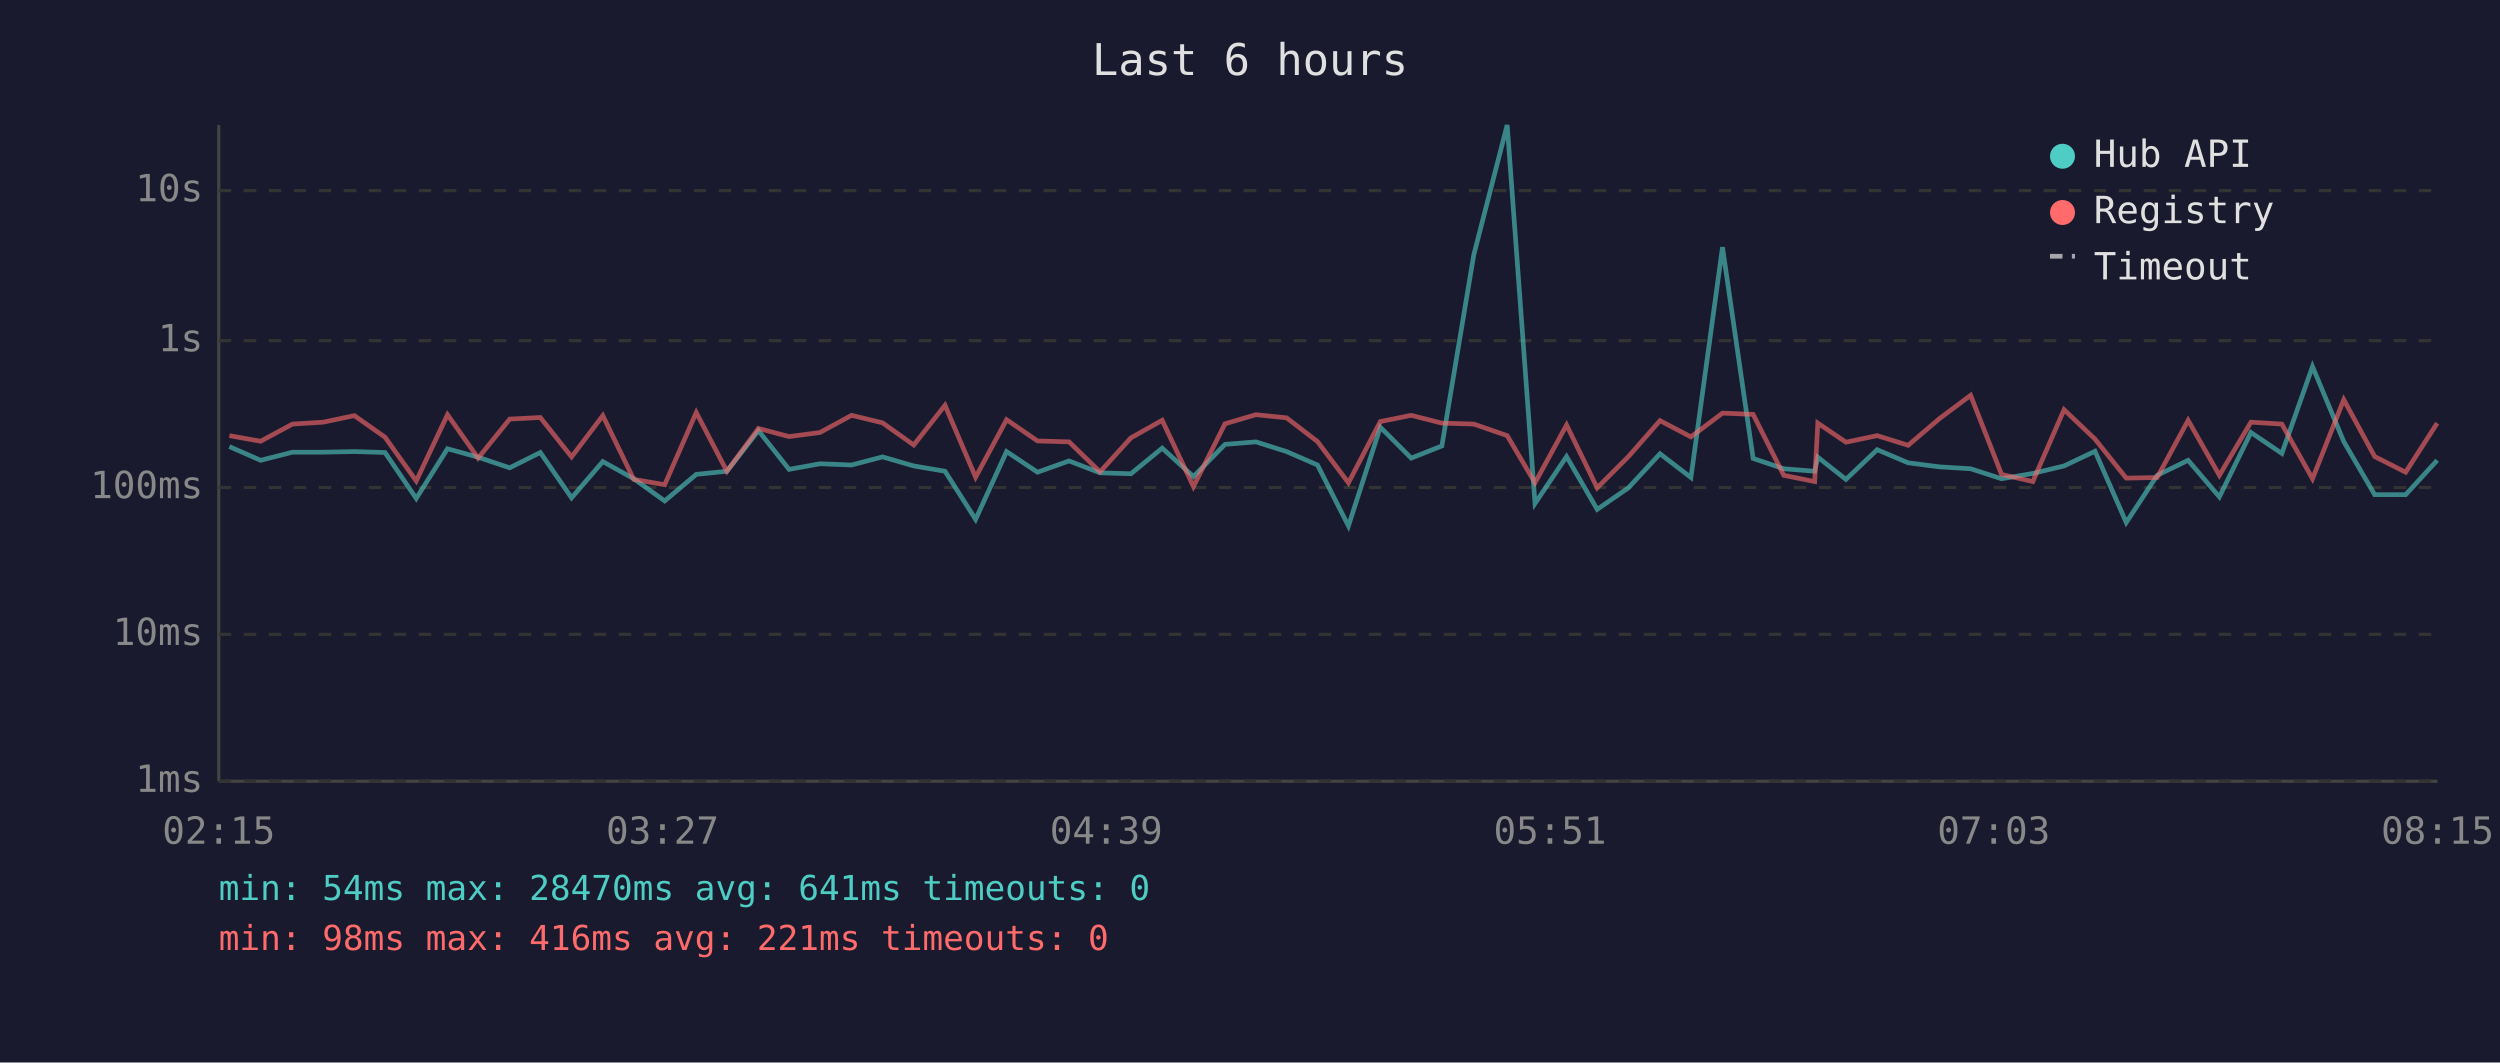
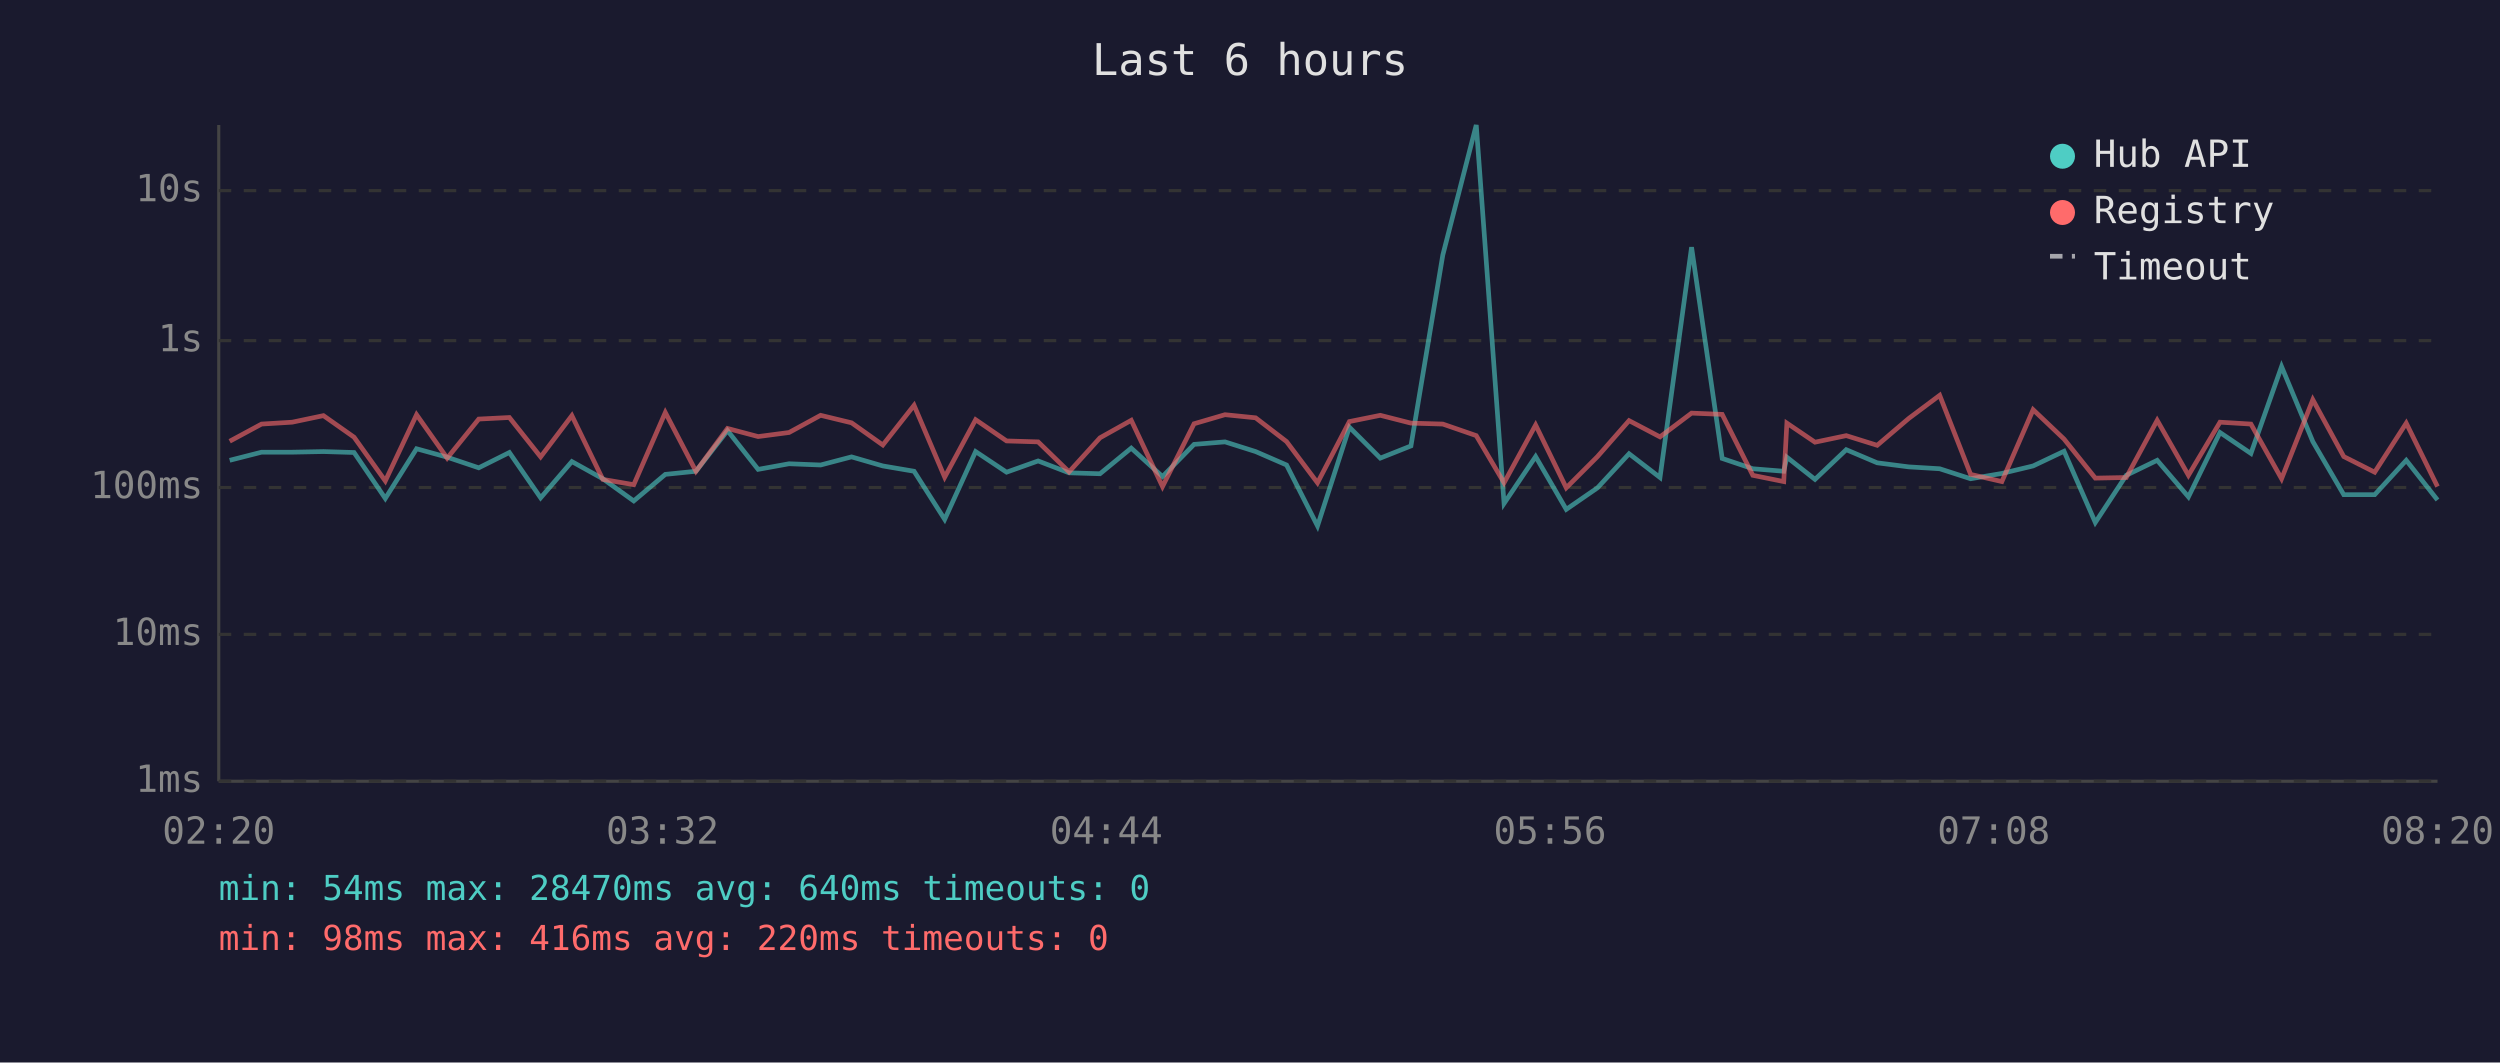
<svg xmlns="http://www.w3.org/2000/svg" viewBox="0 0 800 340" font-family="monospace" font-size="12">
  <rect width="800" height="340" fill="#1a1a2e" />
  <text x="400" y="24" fill="#e0e0e0" font-size="14" text-anchor="middle">Last 6 hours</text>
  <line x1="70" y1="40" x2="70" y2="250" stroke="#444" stroke-width="1" />
  <line x1="70" y1="250" x2="780" y2="250" stroke="#444" stroke-width="1" />
  <line x1="70" y1="250" x2="780" y2="250" stroke="#333" stroke-width="1" stroke-dasharray="4" />
  <text x="65" y="250" fill="#888" text-anchor="end" dominant-baseline="middle">1ms</text>
  <line x1="70" y1="203" x2="780" y2="203" stroke="#333" stroke-width="1" stroke-dasharray="4" />
  <text x="65" y="203" fill="#888" text-anchor="end" dominant-baseline="middle">10ms</text>
  <line x1="70" y1="156" x2="780" y2="156" stroke="#333" stroke-width="1" stroke-dasharray="4" />
  <text x="65" y="156" fill="#888" text-anchor="end" dominant-baseline="middle">100ms</text>
  <line x1="70" y1="109" x2="780" y2="109" stroke="#333" stroke-width="1" stroke-dasharray="4" />
  <text x="65" y="109" fill="#888" text-anchor="end" dominant-baseline="middle">1s</text>
  <line x1="70" y1="61" x2="780" y2="61" stroke="#333" stroke-width="1" stroke-dasharray="4" />
  <text x="65" y="61" fill="#888" text-anchor="end" dominant-baseline="middle">10s</text>
-   <text x="70" y="270" fill="#888" text-anchor="middle">02:15</text>
-   <text x="212" y="270" fill="#888" text-anchor="middle">03:27</text>
-   <text x="354" y="270" fill="#888" text-anchor="middle">04:39</text>
-   <text x="496" y="270" fill="#888" text-anchor="middle">05:51</text>
-   <text x="638" y="270" fill="#888" text-anchor="middle">07:03</text>
-   <text x="780" y="270" fill="#888" text-anchor="middle">08:15</text>
-   <polyline points="73.4,142.9 83.4,147.3 93.6,144.7 103.4,144.7 113.4,144.5 123.2,144.8 133.2,159.5 143.2,143.6 153.0,146.3 163.1,149.7 172.9,144.8 182.9,159.3 192.9,147.7 202.8,153.2 212.7,160.3 222.8,151.8 232.6,150.8 242.7,137.8 252.5,150.2 262.4,148.4 272.5,148.8 282.4,146.2 292.4,149.1 302.4,150.8 312.2,166.2 322.1,144.5 332.0,151.1 342.1,147.5 352.0,151.3 361.9,151.6 371.9,143.4 381.9,152.5 392.0,142.2 401.9,141.4 411.7,144.5 421.6,148.8 431.5,168.3 441.7,136.7 451.6,146.6 461.4,142.7 471.6,81.6 482.3,40.0 491.2,161.1 501.3,146.1 511.1,163.0 521.1,156.1 531.2,145.2 541.1,152.8 551.2,79.1 561.0,146.7 570.8,150.0 580.7,150.8 581.7,146.3 590.7,153.4 600.7,143.9 610.6,148.1 620.7,149.4 630.6,150.0 640.5,153.2 650.5,151.5 660.5,149.1 670.4,144.4 680.4,167.2 690.3,152.1 700.2,147.3 710.2,159.0 720.3,138.4 730.2,145.1 740.0,117.3 750.0,141.3 759.9,158.3 769.8,158.3 779.9,147.3" fill="none" stroke="#4ecdc4" stroke-width="1.5" opacity="0.6" />
-   <polyline points="73.4,139.4 83.4,141.2 93.6,135.7 103.4,135.1 113.4,133.0 123.2,139.9 133.2,153.9 143.2,132.7 153.0,146.6 163.1,134.1 172.9,133.6 182.9,146.2 192.9,133.0 202.8,153.4 212.7,155.1 222.8,132.0 232.6,150.8 242.7,137.1 252.5,139.7 262.4,138.4 272.5,132.9 282.4,135.3 292.4,142.4 302.4,129.7 312.2,152.7 322.1,134.3 332.0,141.1 342.1,141.4 352.0,151.0 361.9,140.1 371.9,134.5 381.9,155.7 392.0,135.6 401.9,132.7 411.7,133.7 421.6,141.3 431.5,154.5 441.7,134.9 451.6,132.9 461.4,135.4 471.6,135.7 482.3,139.4 491.2,154.5 501.3,136.0 511.1,156.1 521.1,146.1 531.2,134.6 541.1,139.8 551.2,132.2 561.0,132.6 570.8,152.1 580.7,154.1 581.7,135.4 590.7,141.5 600.7,139.4 610.6,142.5 620.7,133.9 630.6,126.5 640.5,151.8 650.5,154.1 660.5,131.1 670.4,140.5 680.4,153.0 690.3,152.8 700.2,134.5 710.2,152.1 720.3,135.1 730.2,135.7 740.0,153.2 750.0,127.9 759.9,146.1 769.8,151.1 779.9,135.4" fill="none" stroke="#ff6b6b" stroke-width="1.5" opacity="0.6" />
+   <text x="70" y="270" fill="#888" text-anchor="middle">02:20</text>
+   <text x="212" y="270" fill="#888" text-anchor="middle">03:32</text>
+   <text x="354" y="270" fill="#888" text-anchor="middle">04:44</text>
+   <text x="496" y="270" fill="#888" text-anchor="middle">05:56</text>
+   <text x="638" y="270" fill="#888" text-anchor="middle">07:08</text>
+   <text x="780" y="270" fill="#888" text-anchor="middle">08:20</text>
+   <polyline points="73.5,147.3 83.7,144.7 93.5,144.7 103.5,144.5 113.3,144.8 123.3,159.5 133.3,143.6 143.1,146.3 153.2,149.7 163.0,144.8 173.0,159.3 183.0,147.7 192.9,153.2 202.8,160.3 212.9,151.8 222.7,150.8 232.8,137.8 242.6,150.2 252.5,148.4 262.6,148.8 272.5,146.2 282.5,149.1 292.5,150.8 302.3,166.2 312.2,144.5 322.1,151.1 332.2,147.5 342.1,151.3 352.0,151.6 362.0,143.4 372.0,152.5 382.1,142.2 392.0,141.4 401.8,144.5 411.7,148.8 421.6,168.3 431.8,136.7 441.7,146.6 451.5,142.7 461.7,81.6 472.4,40.0 481.3,161.1 491.4,146.1 501.2,163.0 511.2,156.1 521.3,145.2 531.2,152.8 541.3,79.1 551.1,146.7 560.9,150.0 570.8,150.8 571.8,146.3 580.8,153.4 590.8,143.9 600.7,148.1 610.8,149.4 620.7,150.0 630.6,153.2 640.6,151.5 650.6,149.1 660.5,144.4 670.5,167.2 680.4,152.1 690.3,147.3 700.3,159.0 710.4,138.4 720.3,145.1 730.1,117.3 740.1,141.3 750.0,158.3 759.9,158.3 770.0,147.3 780.0,160.0" fill="none" stroke="#4ecdc4" stroke-width="1.5" opacity="0.6" />
+   <polyline points="73.5,141.2 83.7,135.7 93.5,135.1 103.5,133.0 113.3,139.9 123.3,153.9 133.3,132.7 143.1,146.6 153.2,134.1 163.0,133.6 173.0,146.2 183.0,133.0 192.9,153.4 202.8,155.1 212.9,132.0 222.7,150.8 232.8,137.1 242.6,139.7 252.5,138.4 262.6,132.9 272.5,135.3 282.5,142.4 292.5,129.7 302.3,152.7 312.2,134.3 322.1,141.1 332.2,141.4 342.1,151.0 352.0,140.1 362.0,134.5 372.0,155.7 382.1,135.6 392.0,132.7 401.8,133.7 411.7,141.3 421.6,154.5 431.8,134.9 441.7,132.9 451.5,135.4 461.7,135.7 472.4,139.4 481.3,154.5 491.4,136.0 501.2,156.1 511.2,146.1 521.3,134.6 531.2,139.8 541.3,132.2 551.1,132.6 560.9,152.1 570.8,154.1 571.8,135.4 580.8,141.5 590.8,139.4 600.7,142.5 610.8,133.9 620.7,126.5 630.6,151.8 640.6,154.1 650.6,131.1 660.5,140.5 670.5,153.0 680.4,152.8 690.3,134.5 700.3,152.1 710.4,135.1 720.3,135.7 730.1,153.2 740.1,127.9 750.0,146.1 759.9,151.1 770.0,135.4 780.0,155.7" fill="none" stroke="#ff6b6b" stroke-width="1.5" opacity="0.6" />
  <circle cx="660" cy="50" r="4" fill="#4ecdc4" />
  <text x="670" y="50" fill="#e0e0e0" dominant-baseline="middle">Hub API</text>
  <circle cx="660" cy="68" r="4" fill="#ff6b6b" />
  <text x="670" y="68" fill="#e0e0e0" dominant-baseline="middle">Registry</text>
  <line x1="656" y1="82" x2="664" y2="82" stroke="#e0e0e0" stroke-width="1.5" stroke-dasharray="4,3" opacity="0.7" />
  <text x="670" y="86" fill="#e0e0e0" dominant-baseline="middle">Timeout</text>
-   <text x="70" y="288" fill="#4ecdc4" font-size="11">min: 54ms  max: 28470ms  avg: 641ms  timeouts: 0</text>
-   <text x="70" y="304" fill="#ff6b6b" font-size="11">min: 98ms  max: 416ms  avg: 221ms  timeouts: 0</text>
+   <text x="70" y="288" fill="#4ecdc4" font-size="11">min: 54ms  max: 28470ms  avg: 640ms  timeouts: 0</text>
+   <text x="70" y="304" fill="#ff6b6b" font-size="11">min: 98ms  max: 416ms  avg: 220ms  timeouts: 0</text>
</svg>
